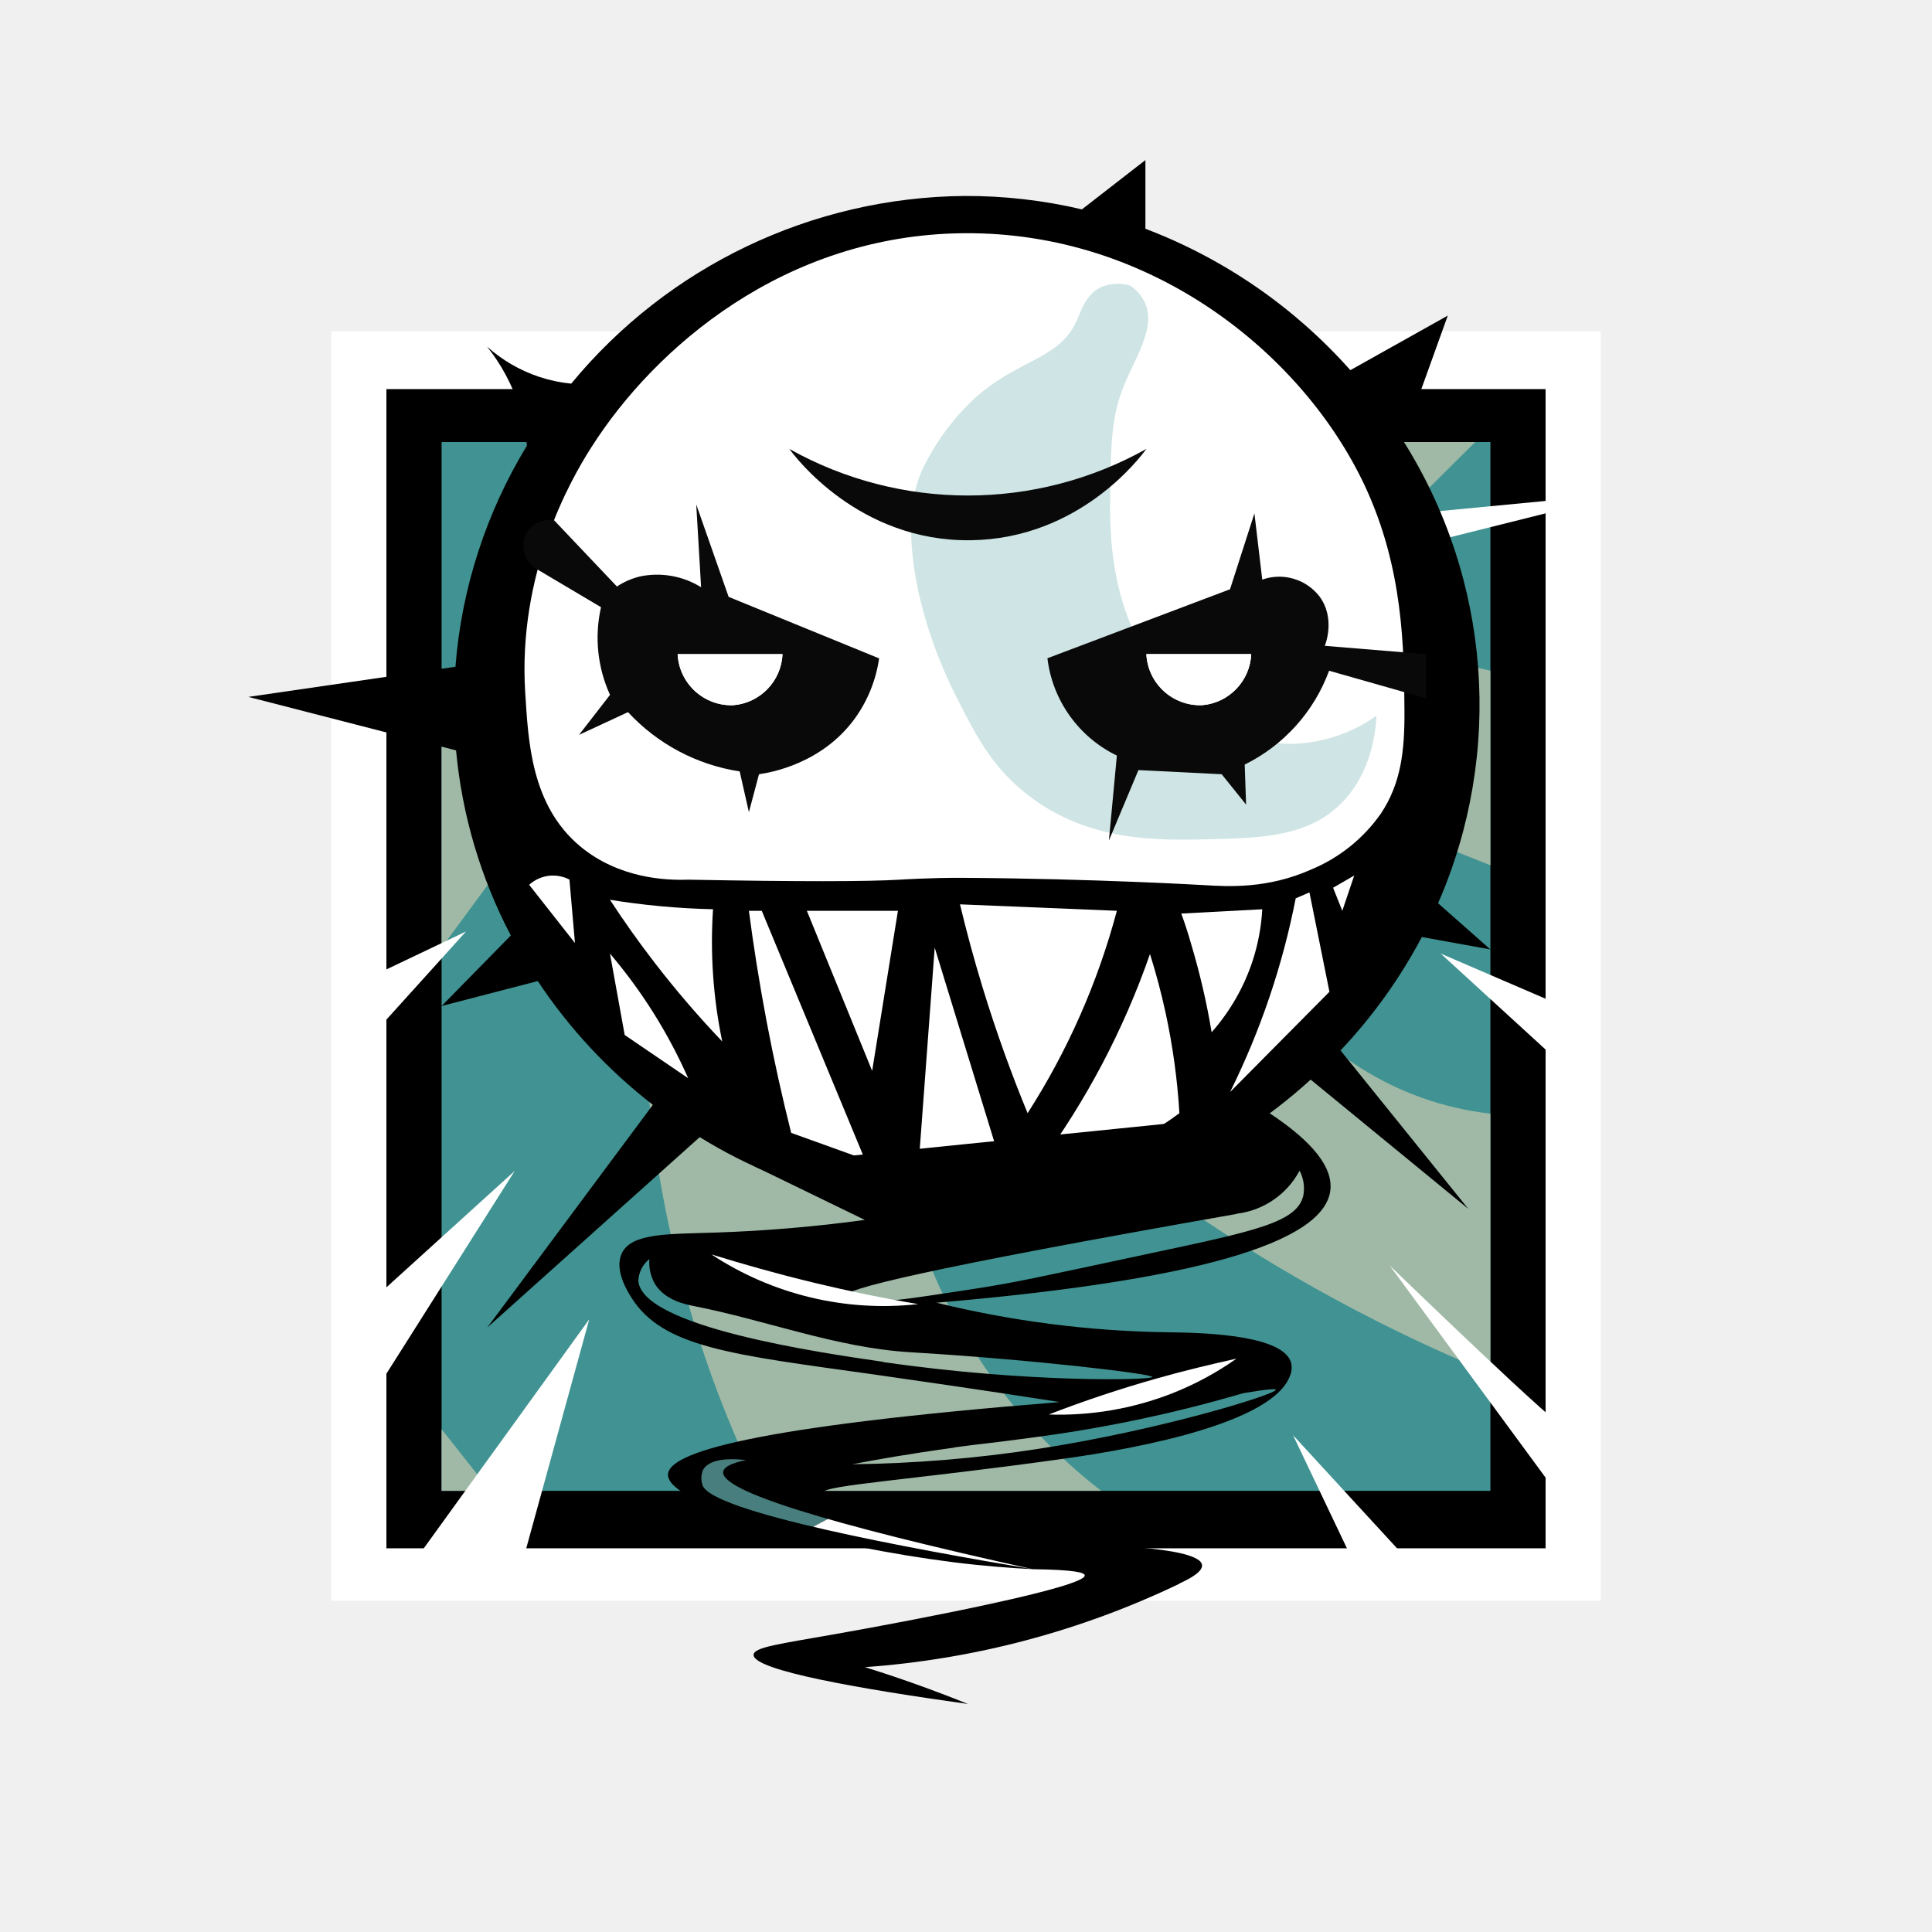
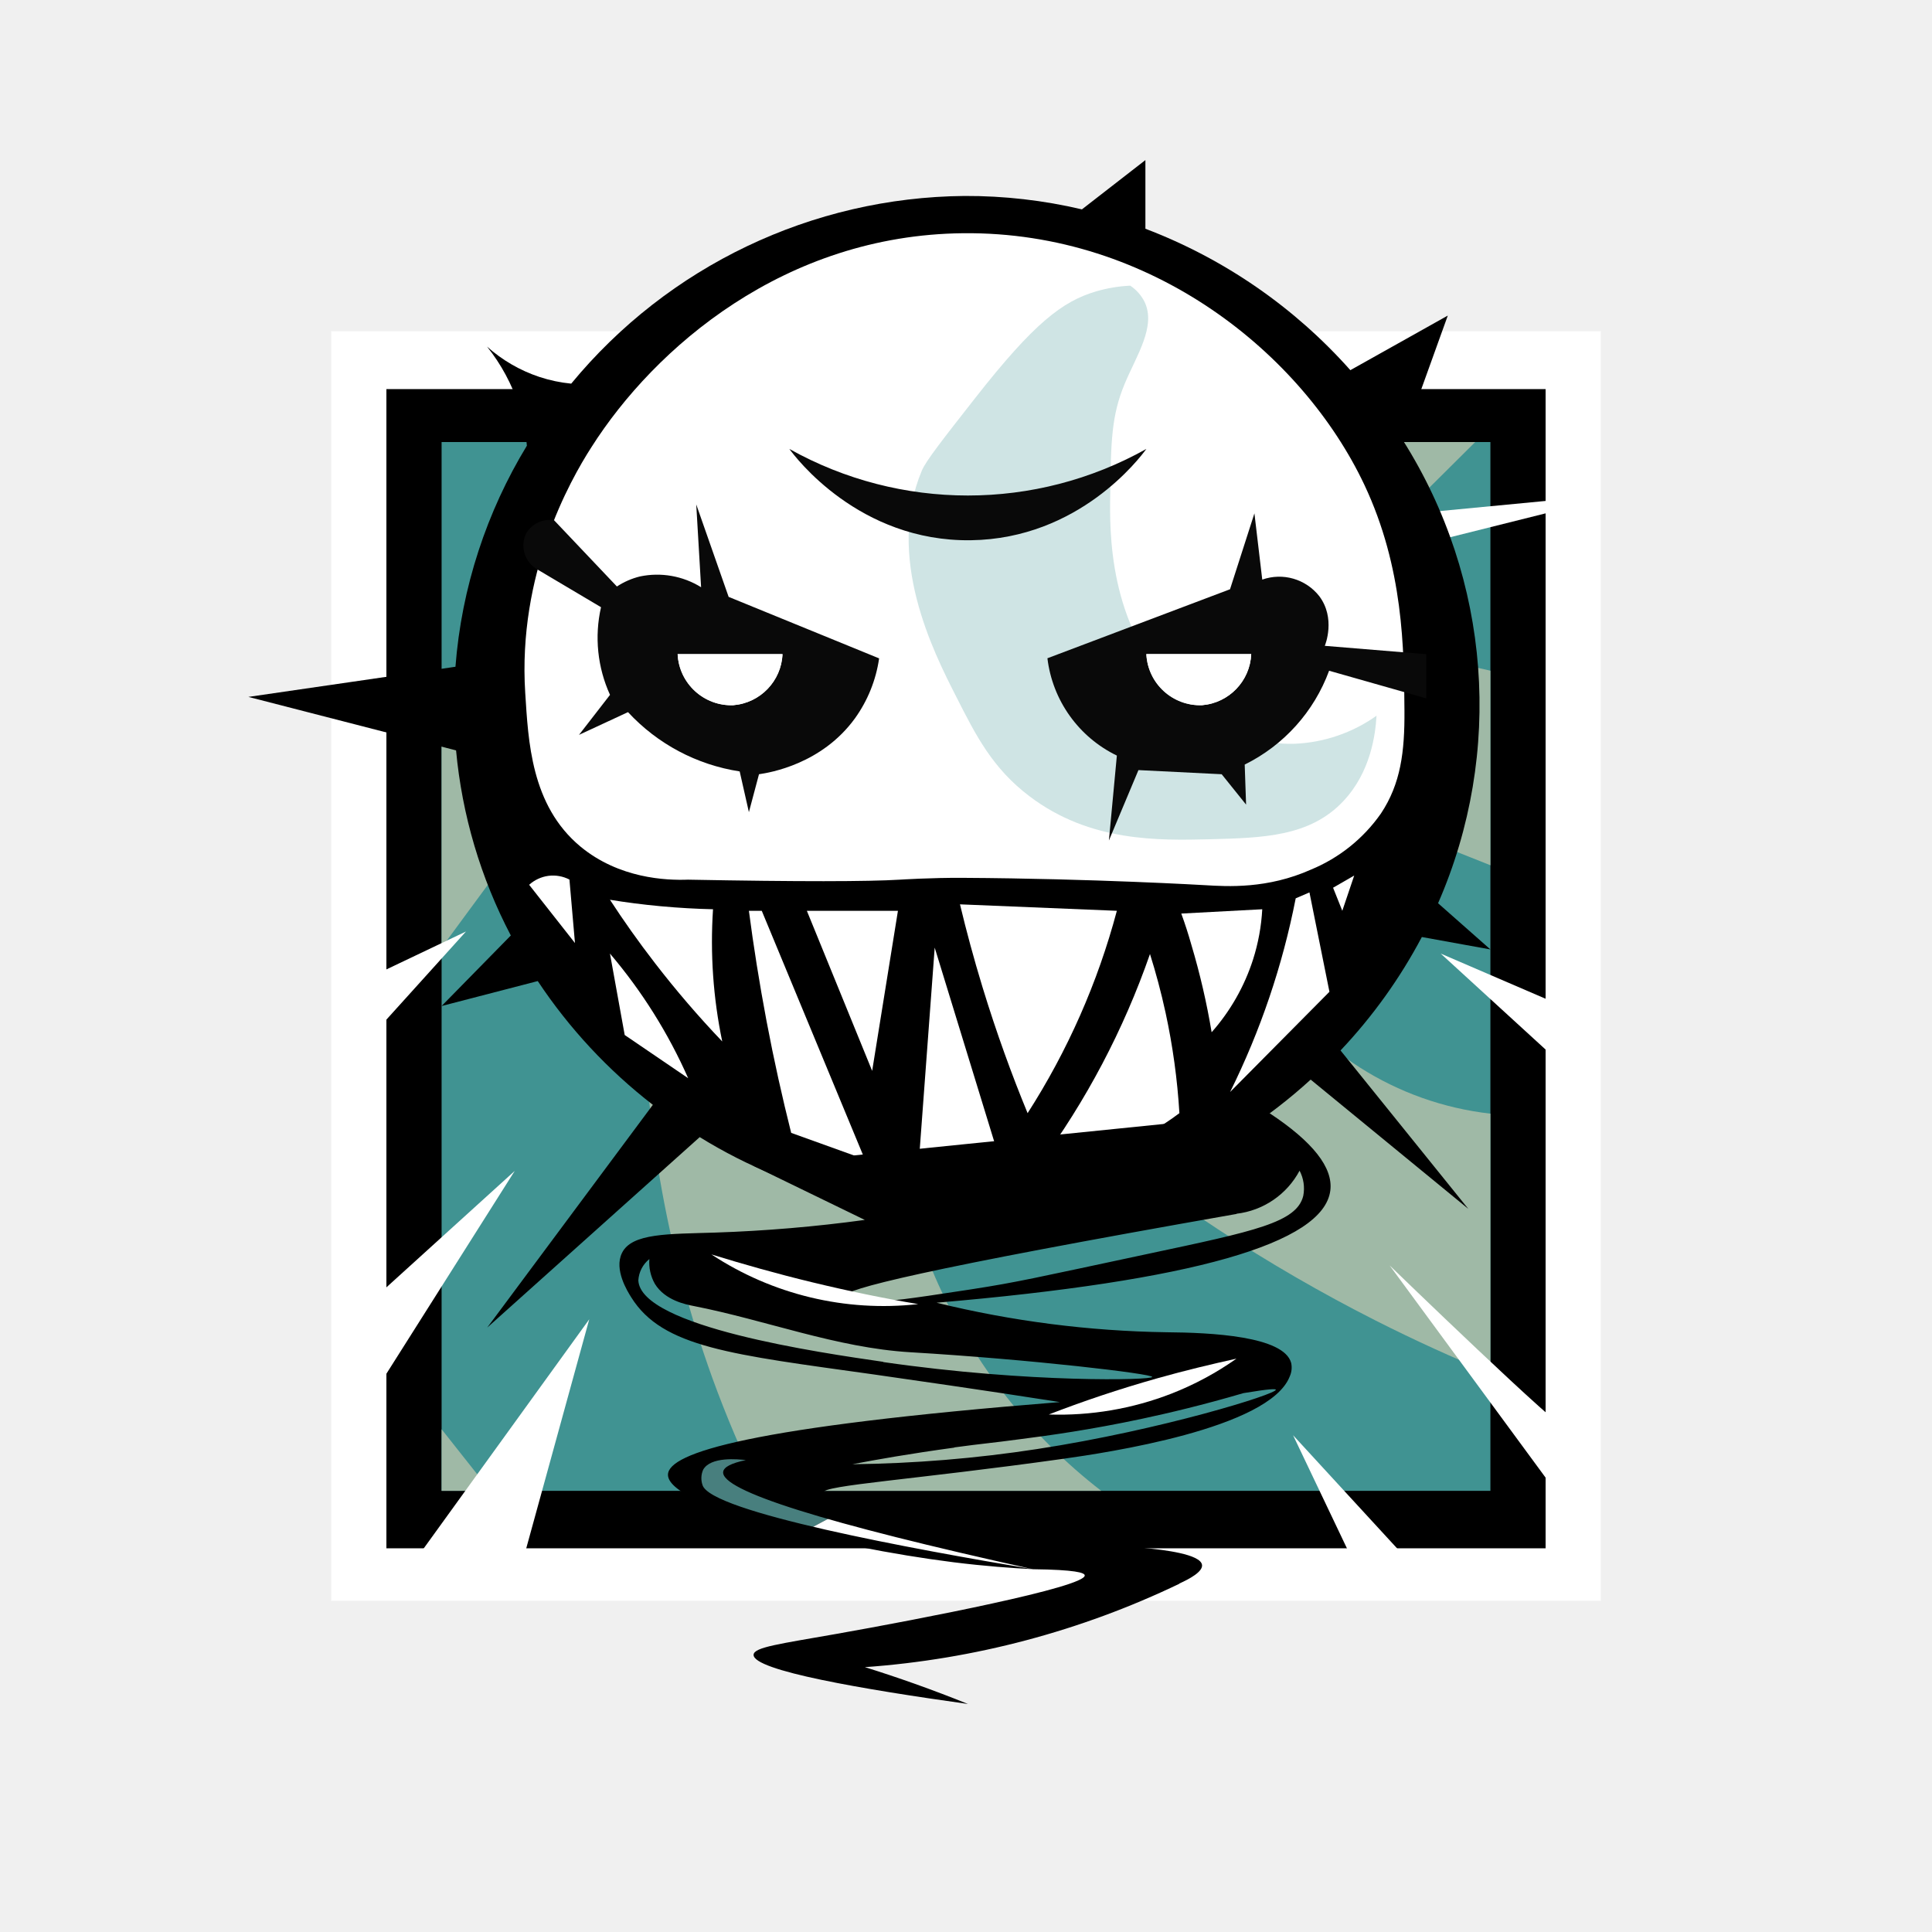
<svg xmlns="http://www.w3.org/2000/svg" viewBox="0 0 350 350">
  <g id="Ela">
    <g id="Background">
      <rect x="60" y="60" width="230" height="230" style="fill:#fff" />
      <rect x="70" y="70.49" width="210" height="210" />
      <rect x="80" y="80.08" width="190" height="190" style="fill:#409392" />
      <g id="Stripes">
        <polygon points="80 258.92 88.83 270.08 80 270.08 80 258.92" style="fill:#9fb9a6" />
        <polygon points="80 171.67 110.5 130.25 104.75 115.5 80 125.25 80 171.67" style="fill:#9fb9a6" />
        <path d="M137.75,270.08A206.15,206.15,0,0,1,129,249.5,212,212,0,0,1,116.5,177l45,9a98.39,98.39,0,0,0,38,84.08Z" style="fill:#9fb9a6" />
        <path d="M270,248.75c-6.71-2.76-13.65-5.91-20.75-9.5A296.15,296.15,0,0,1,194,203l34.75-27.51A55.77,55.77,0,0,0,270,201.75Z" style="fill:#9fb9a6" />
        <polygon points="270 156.75 246.75 147.5 250 117 270 121.5 270 156.75" style="fill:#9fb9a6" />
        <polygon points="267.25 80.08 254.25 93 241 93 251.25 80.08 267.25 80.08" style="fill:#9fb9a6" />
      </g>
      <g id="Spikes">
        <polygon points="75.5 282.25 106.75 239 93.75 286.25 75.5 282.25" style="fill:#fff" />
        <polygon points="66.75 254 93.25 212.12 65 237.75 65 254 66.75 254" style="fill:#fff" />
        <polygon points="65 190.25 84.42 168.75 65 178 65 190.25" style="fill:#fff" />
        <polygon points="234.25 260 246.75 286.25 258.38 286.25 234.25 260" style="fill:#fff" />
        <path d="M251.75,229.25,284,273.13s.5-15.29,0-14.21S251.75,229.25,251.75,229.25Z" style="fill:#fff" />
        <path d="M261,172.75,284.22,194V182.75Z" style="fill:#fff" />
        <polygon points="280 90.75 256.5 93 261 97.75 280 93 280 90.75" style="fill:#fff" />
      </g>
    </g>
    <g id="Head">
      <path d="M254.15,79.76l8.13-22.59-17.65,9.89A94.72,94.72,0,0,0,207.5,41.44V29L196,37.93a91.13,91.13,0,0,0-21.27-2.43,93.42,93.42,0,0,0-71.25,34,26.61,26.61,0,0,1-5.75-1.21,27.1,27.1,0,0,1-9.5-5.5A33.76,33.76,0,0,1,94,73.5a33.42,33.42,0,0,1,1.45,7.24,90.83,90.83,0,0,0-8.76,19.05,89.62,89.62,0,0,0-4.18,21L45,126.25l37.62,9.69a90.05,90.05,0,0,0,9.92,33.53L80,182.25l17.42-4.52a94.44,94.44,0,0,0,20.85,22.42l-30,40.35L126.76,206a92.23,92.23,0,0,0,110.68-10.42L266,219l-23.15-28.7a93.56,93.56,0,0,0,14.73-20.55L270,172l-9.48-8.37a89.68,89.68,0,0,0-6.37-83.86Z" />
      <path d="M247.17,87.83C236,64.18,208.73,41.91,174.5,42.25,142.11,42.57,118.59,63,107.15,81c-4,6.21-13.37,23-12,44.52.56,8.64,1,20.36,10,27.84,7,5.79,15.52,6.15,19.49,6,20.16.38,32.62.35,38.37,0h0s5.66-.37,11.5-.33c23.4.13,43.83,1.33,43.83,1.33,4,.24,11.27.7,19.17-2.83a28.92,28.92,0,0,0,12.67-10.17c3.58-5.4,4.3-11.18,4.25-18.6C254.35,117.5,254.26,102.88,247.17,87.83Z" style="fill:#fff" />
      <path d="M99.33,158.67a6.49,6.49,0,0,0-3.47,1.62l8.3,10.55-1-11.5A6.5,6.5,0,0,0,99.33,158.67Z" style="fill:#fff" />
      <path d="M110.5,172.75l2.67,14.75,11.5,7.83a92.68,92.68,0,0,0-14.17-22.58Z" style="fill:#fff" />
      <path d="M129.17,164.72c-3-.07-6.16-.24-9.5-.55s-6.3-.7-9.17-1.17c2.4,3.69,5.11,7.54,8.17,11.5a178.1,178.1,0,0,0,12.17,14.17,88.75,88.75,0,0,1-1.67-23.95Z" style="fill:#fff" />
      <path d="M135.67,165c.83,6.35,1.88,13,3.2,20,1.35,7.12,2.86,13.87,4.46,20.23l13.34,4.8L138,165Z" style="fill:#fff" />
      <polygon points="158 194 162.67 165 146.17 165 158 194" style="fill:#fff" />
      <polygon points="166.33 212.12 181.5 211.33 169.33 171.67 166.33 212.12" style="fill:#fff" />
      <path d="M202.33,165l-28.42-1.17c1.15,4.81,2.5,9.82,4.08,15,2.53,8.28,5.31,15.9,8.17,22.83A129.62,129.62,0,0,0,202.33,165Z" style="fill:#fff" />
      <path d="M208.33,172.83a144.36,144.36,0,0,1-20.21,38.33,47.6,47.6,0,0,0,25.54-9.5,119.81,119.81,0,0,0-2.5-18.17C210.33,179.66,209.36,176.1,208.33,172.83Z" style="fill:#fff" />
      <path d="M228.67,164.72,214,165.5q1,2.73,1.83,5.67A130.42,130.42,0,0,1,219.5,187a36.91,36.91,0,0,0,7.5-13.17A36.43,36.43,0,0,0,228.67,164.72Z" style="fill:#fff" />
      <path d="M234.73,162.74a139.21,139.21,0,0,1-11.89,35.09l18-18.16-3.62-18Z" style="fill:#fff" />
      <polygon points="243.17 165 245.33 158.61 241.5 160.82 243.17 165" style="fill:#fff" />
-       <path d="M204.75,51.75a7.8,7.8,0,0,0-5.25.25c-2.75,1.28-3.63,4.27-4.41,6-3.16,7.17-10.19,6.82-18.34,14A43,43,0,0,0,167,85.25c-4.41,10-.83,27,6.25,41,3.55,7,6.53,12.91,13.25,18,11,8.35,23.51,8,32.62,7.79,9.72-.25,18.2-.47,24.25-6.92,4.93-5.25,5.8-12,6-15.46a27.59,27.59,0,0,1-14.83,5.08c-11.65.35-19.54-7.47-21.83-9.75C200.8,113.24,201,96.15,201.13,89.5c.13-9.44.19-14.16,2.63-20,2.12-5.09,5.73-10.38,3.58-14.83A7.63,7.63,0,0,0,204.75,51.75Z" style="fill:#cfe4e4" />
+       <path d="M204.75,51.75a26.51,26.51,0,0,0-6.22,1.05c-6.06,1.79-11.22,5.74-21.78,19.2-6,7.65-9,11.48-9.75,13.25-6.56,15.67,2,32.68,6.25,41,3.55,7,6.53,12.91,13.25,18,11,8.35,23.51,8,32.62,7.79,9.72-.25,18.2-.47,24.25-6.92,4.93-5.25,5.8-12,6-15.46a27.59,27.59,0,0,1-14.83,5.08c-11.65.35-19.54-7.47-21.83-9.75C200.8,113.24,201,96.15,201.13,89.5c.13-9.44.19-14.16,2.63-20,2.12-5.09,5.73-10.38,3.58-14.83A7.63,7.63,0,0,0,204.75,51.75Z" style="fill:#cfe4e4" />
      <path id="Eyebrow" d="M143,81.33c1.05,1.45,12.61,16.82,32.88,16.54,19.6-.27,30.63-14.93,31.79-16.54a66.18,66.18,0,0,1-64.67,0Z" style="fill:#090909" />
      <g id="RightEye">
        <path d="M240,117c.09-.21,2-5-1-9a9.23,9.23,0,0,0-10.33-3l-1.42-12-4.42,13.75-33.08,12.5a22.59,22.59,0,0,0,12.58,17.63l-1.44,15.38,5.35-12.75,15.08.75,4.42,5.5-.25-7.25a30.83,30.83,0,0,0,15.29-17l17.59,5v-8Zm-22.21,10.75a9.74,9.74,0,0,1-10.12-9.25h19A9.71,9.71,0,0,1,217.79,127.75Z" style="fill:#090909" />
        <path d="M217.79,127.75a9.71,9.71,0,0,0,8.88-9.25h-19A9.74,9.74,0,0,0,217.79,127.75Z" style="fill:#fff" />
      </g>
      <g id="LeftEye">
        <path d="M132,108.13l-5.87-16.75.88,15a15.13,15.13,0,0,0-11.08-1.95,13.36,13.36,0,0,0-4.17,1.82l-11.38-12a4.93,4.93,0,0,0-5.12,2.5,5,5,0,0,0,2.16,6.45l11.46,6.8a24.92,24.92,0,0,0,1.63,15.88l-5.62,7.25,8.88-4.12A34.71,34.71,0,0,0,134,139.75l1.67,7.38,1.83-6.87c2-.29,11.37-1.84,17.38-10.12a24.63,24.63,0,0,0,4.38-10.87Zm.88,19.63a9.74,9.74,0,0,1-10.12-9.25h19A9.71,9.71,0,0,1,132.88,127.75Z" style="fill:#090909" />
        <path d="M132.88,127.75a9.71,9.71,0,0,0,8.88-9.25h-19A9.74,9.74,0,0,0,132.88,127.75Z" style="fill:#fff" />
      </g>
      <path d="M136.38,263.63a13.38,13.38,0,0,0-11.62,3,7.41,7.41,0,0,0,.3.81c1.37,3.17,4.63,4.58,8.83,6.19s8.08,2.93,11.5,4l7-3.75Z" style="fill:#487f7e" />
      <polygon points="145.38 277.63 152.38 273.88 187.12 284.26 145.38 277.63" style="fill:#fff" />
      <path d="M213.63,286.88c1.89-.85,4.27-2.15,4.13-3.37-.24-2-7.26-2.75-9.68-3-18.74-2-58.94-8-58.95-10.12,0-1.33,16.26-2.3,43.52-6.12,7.58-1.07,37.32-5.43,41-14.92a3.91,3.91,0,0,0,.26-2.43c-1.29-4.88-14.56-5.51-22.59-5.57A186.32,186.32,0,0,1,169.67,236q69.53-5.93,71.33-20.33.78-6.21-11-14l-93.56,9.5L156.67,221a265.48,265.48,0,0,1-27,2.29c-8.62.28-15.24.07-17,3.71-1.46,3,1,6.93,1.67,8,5.67,9.14,18.25,10.39,44,14,6.9,1,18.64,2.65,33.67,5-56.31,4.49-70.89,9.2-71,13.13-.16,5.7,30.14,13.18,51.67,15.88,5.74.72,10.68,1.07,14.45,1.26-21.79-3.64-58.48-10.37-59.87-15.26a3.83,3.83,0,0,1,.12-2.75c1.34-2.42,6.33-1.92,7.74-1.75q-3.94.82-4.11,2.13-.66,5.1,56.12,17.64c7.69.09,9.34.63,9.38,1.11.21,2.11-29.76,7.92-45.12,10.63-10.15,1.79-14.8,2.38-14.87,3.75-.15,2.87,20,6.29,38.83,8.92q-4.62-1.87-9.67-3.67-4.62-1.64-9-3a157.49,157.49,0,0,0,57-15.12Zm10.38-67a14.92,14.92,0,0,0,11.42-7.8,6.93,6.93,0,0,1,.67,4.55c-1.17,4.85-8.84,6.41-28,10.49-20.73,4.42-23.79,5.16-32,6.43l-.77.12c-11.79,1.81-13.73,2-16,2-1.27,0-6.23-.11-6.33-.83C152.83,233.6,166.61,230,224,219.92Zm-64,26.83c-11.39-1.65-43.95-6.35-44.37-14.75a5.35,5.35,0,0,1,2-3.87,7.87,7.87,0,0,0,1,4.5c1.85,3,5.62,3.73,7,4,13.13,2.57,25.9,7.58,39.25,8.38,22.11,1.31,43.87,3.91,43.85,4.48S186.66,250.6,160,246.75Zm12.88,15.5c5.54-.75,6.36-.74,12-1.5C190,260.06,197.67,259,207,257c4.68-1,10.92-2.47,18.25-4.62,4.91-.82,5.84-.78,5.88-.62.18.77-20.64,7.28-43.25,10.75a238.54,238.54,0,0,1-33.46,2.75C158.55,264.46,164.94,263.33,172.88,262.25Z" />
      <path d="M128.88,227.25a56.61,56.61,0,0,0,37.46,9c-6-1-12.45-2.32-19.15-3.94C140.69,230.74,134.57,229,128.88,227.25Z" style="fill:#fff" />
      <path d="M190,256.25a56.15,56.15,0,0,0,22.24-3.79A55.38,55.38,0,0,0,224,246.13c-4.5,1-9.22,2.12-14.12,3.5C202.67,251.66,196,253.92,190,256.25Z" style="fill:#fff" />
    </g>
  </g>
</svg>
